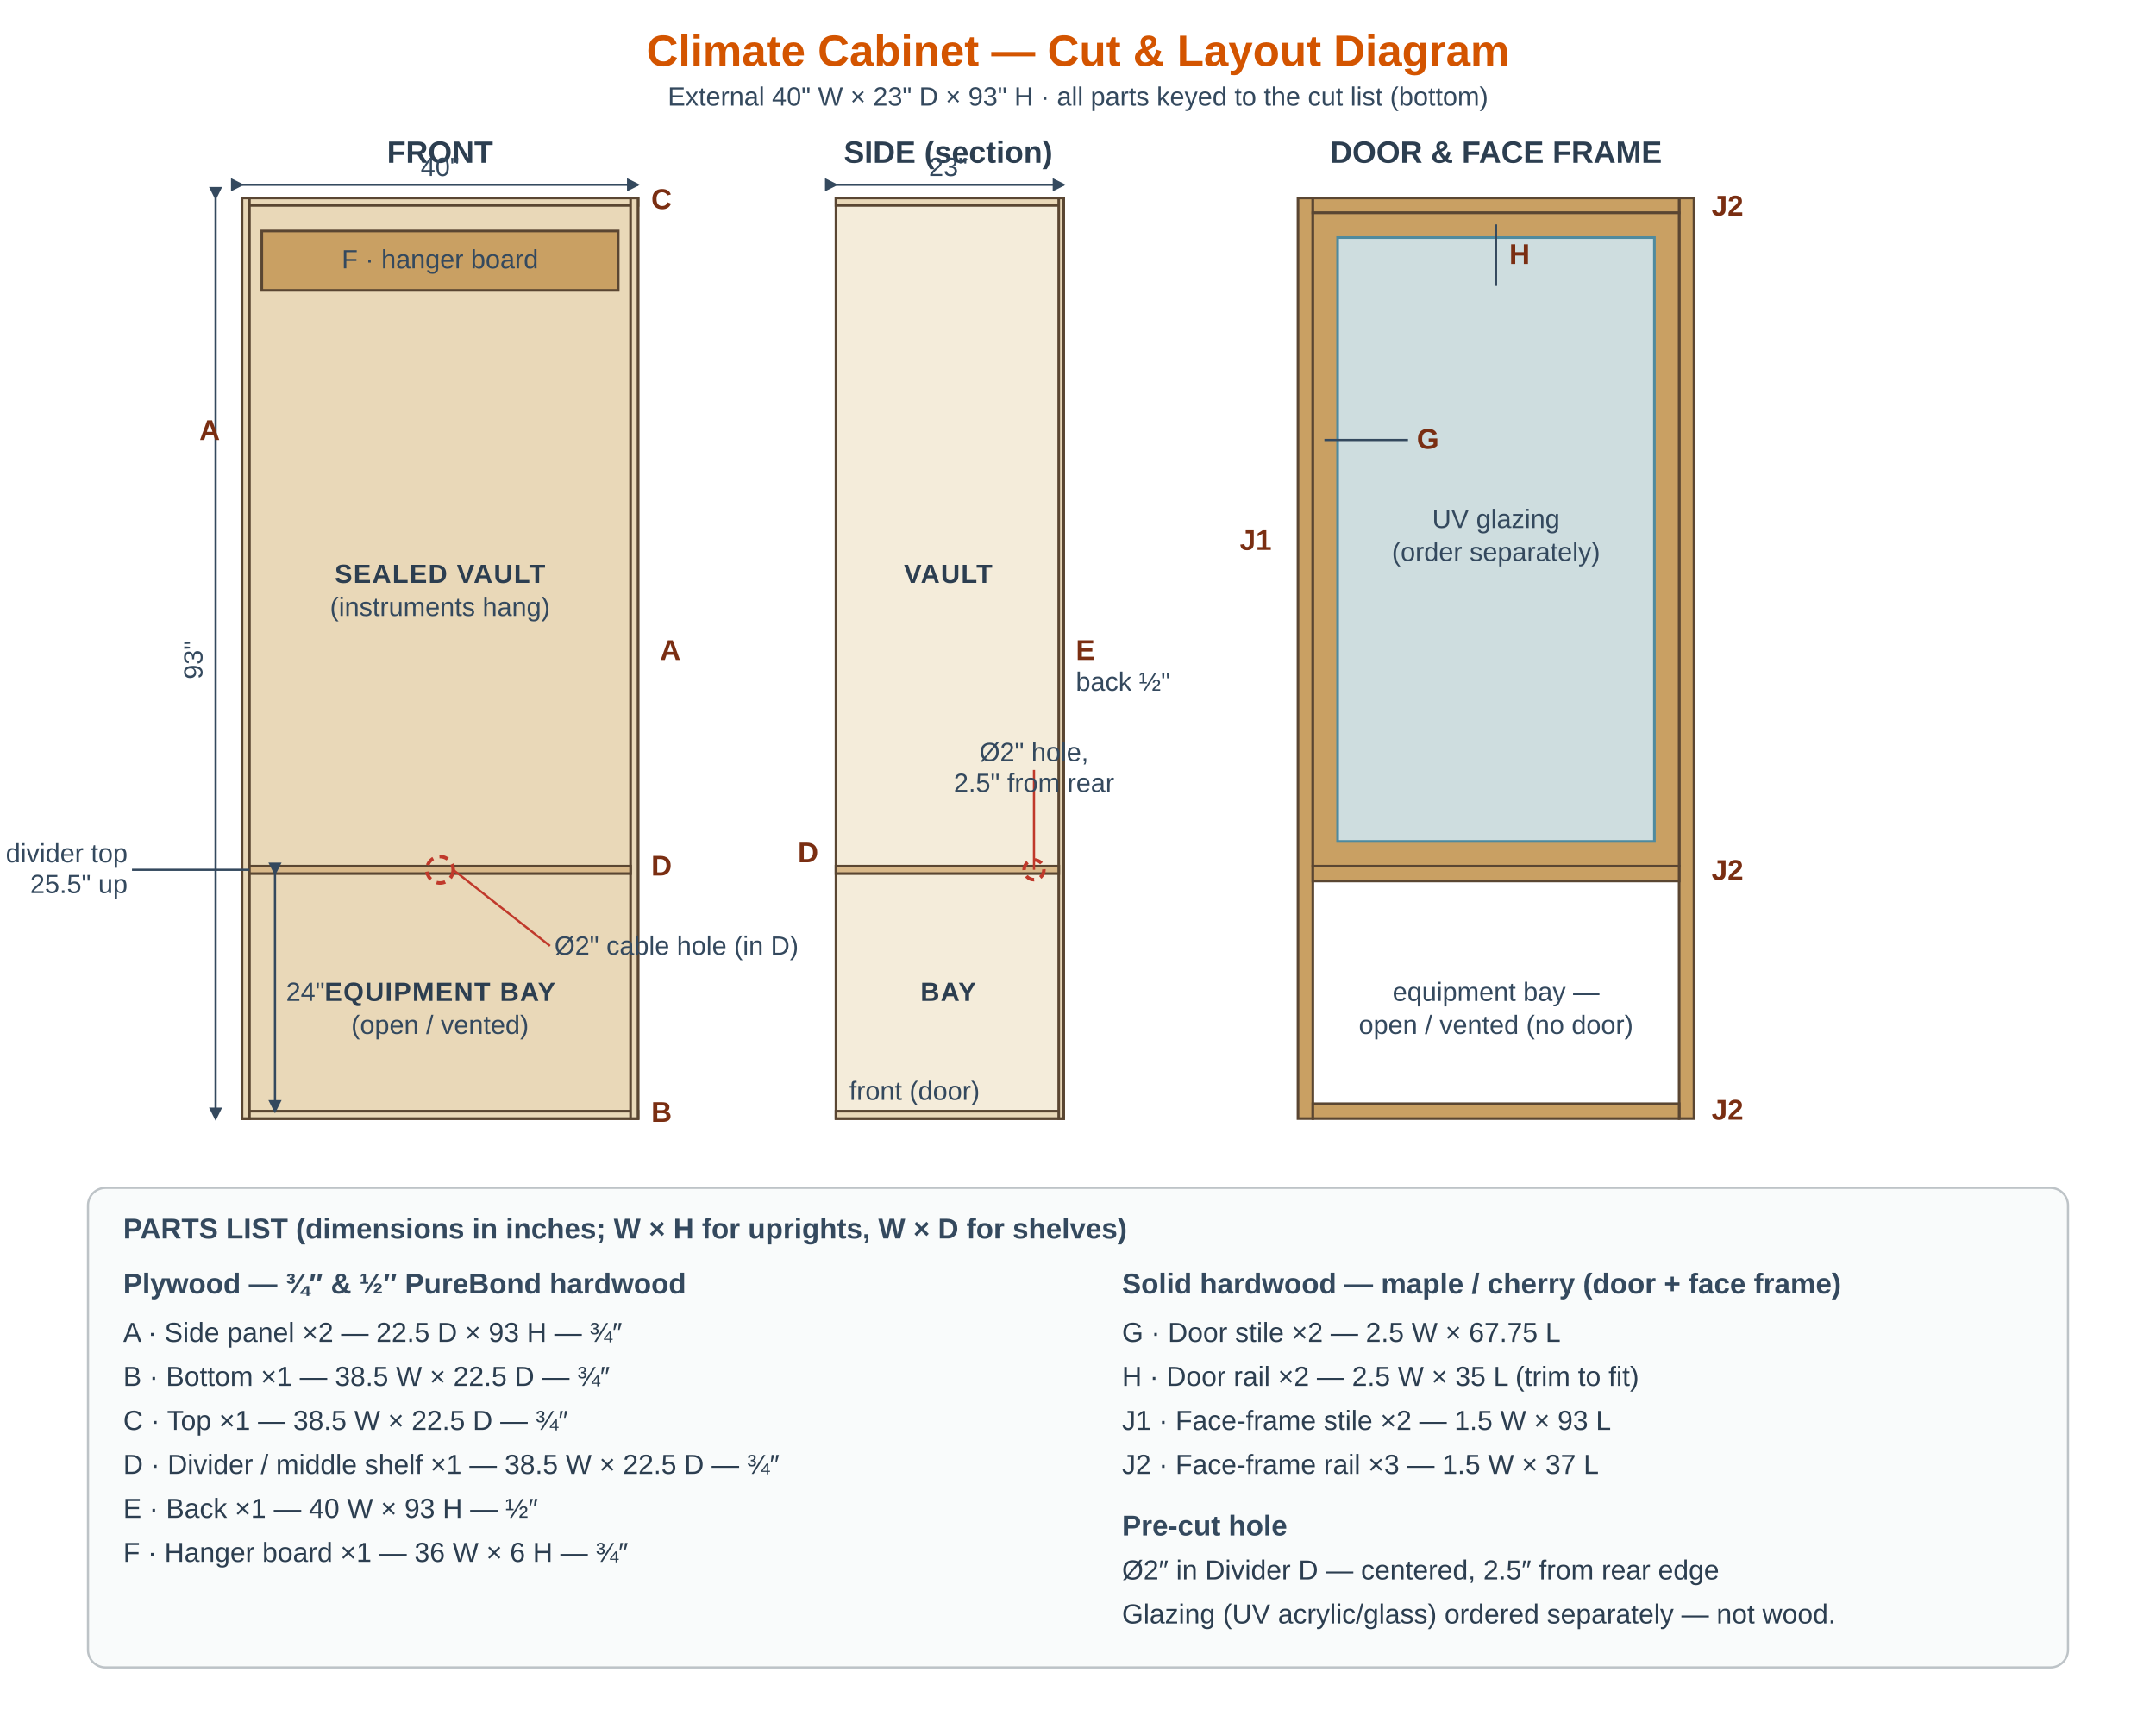
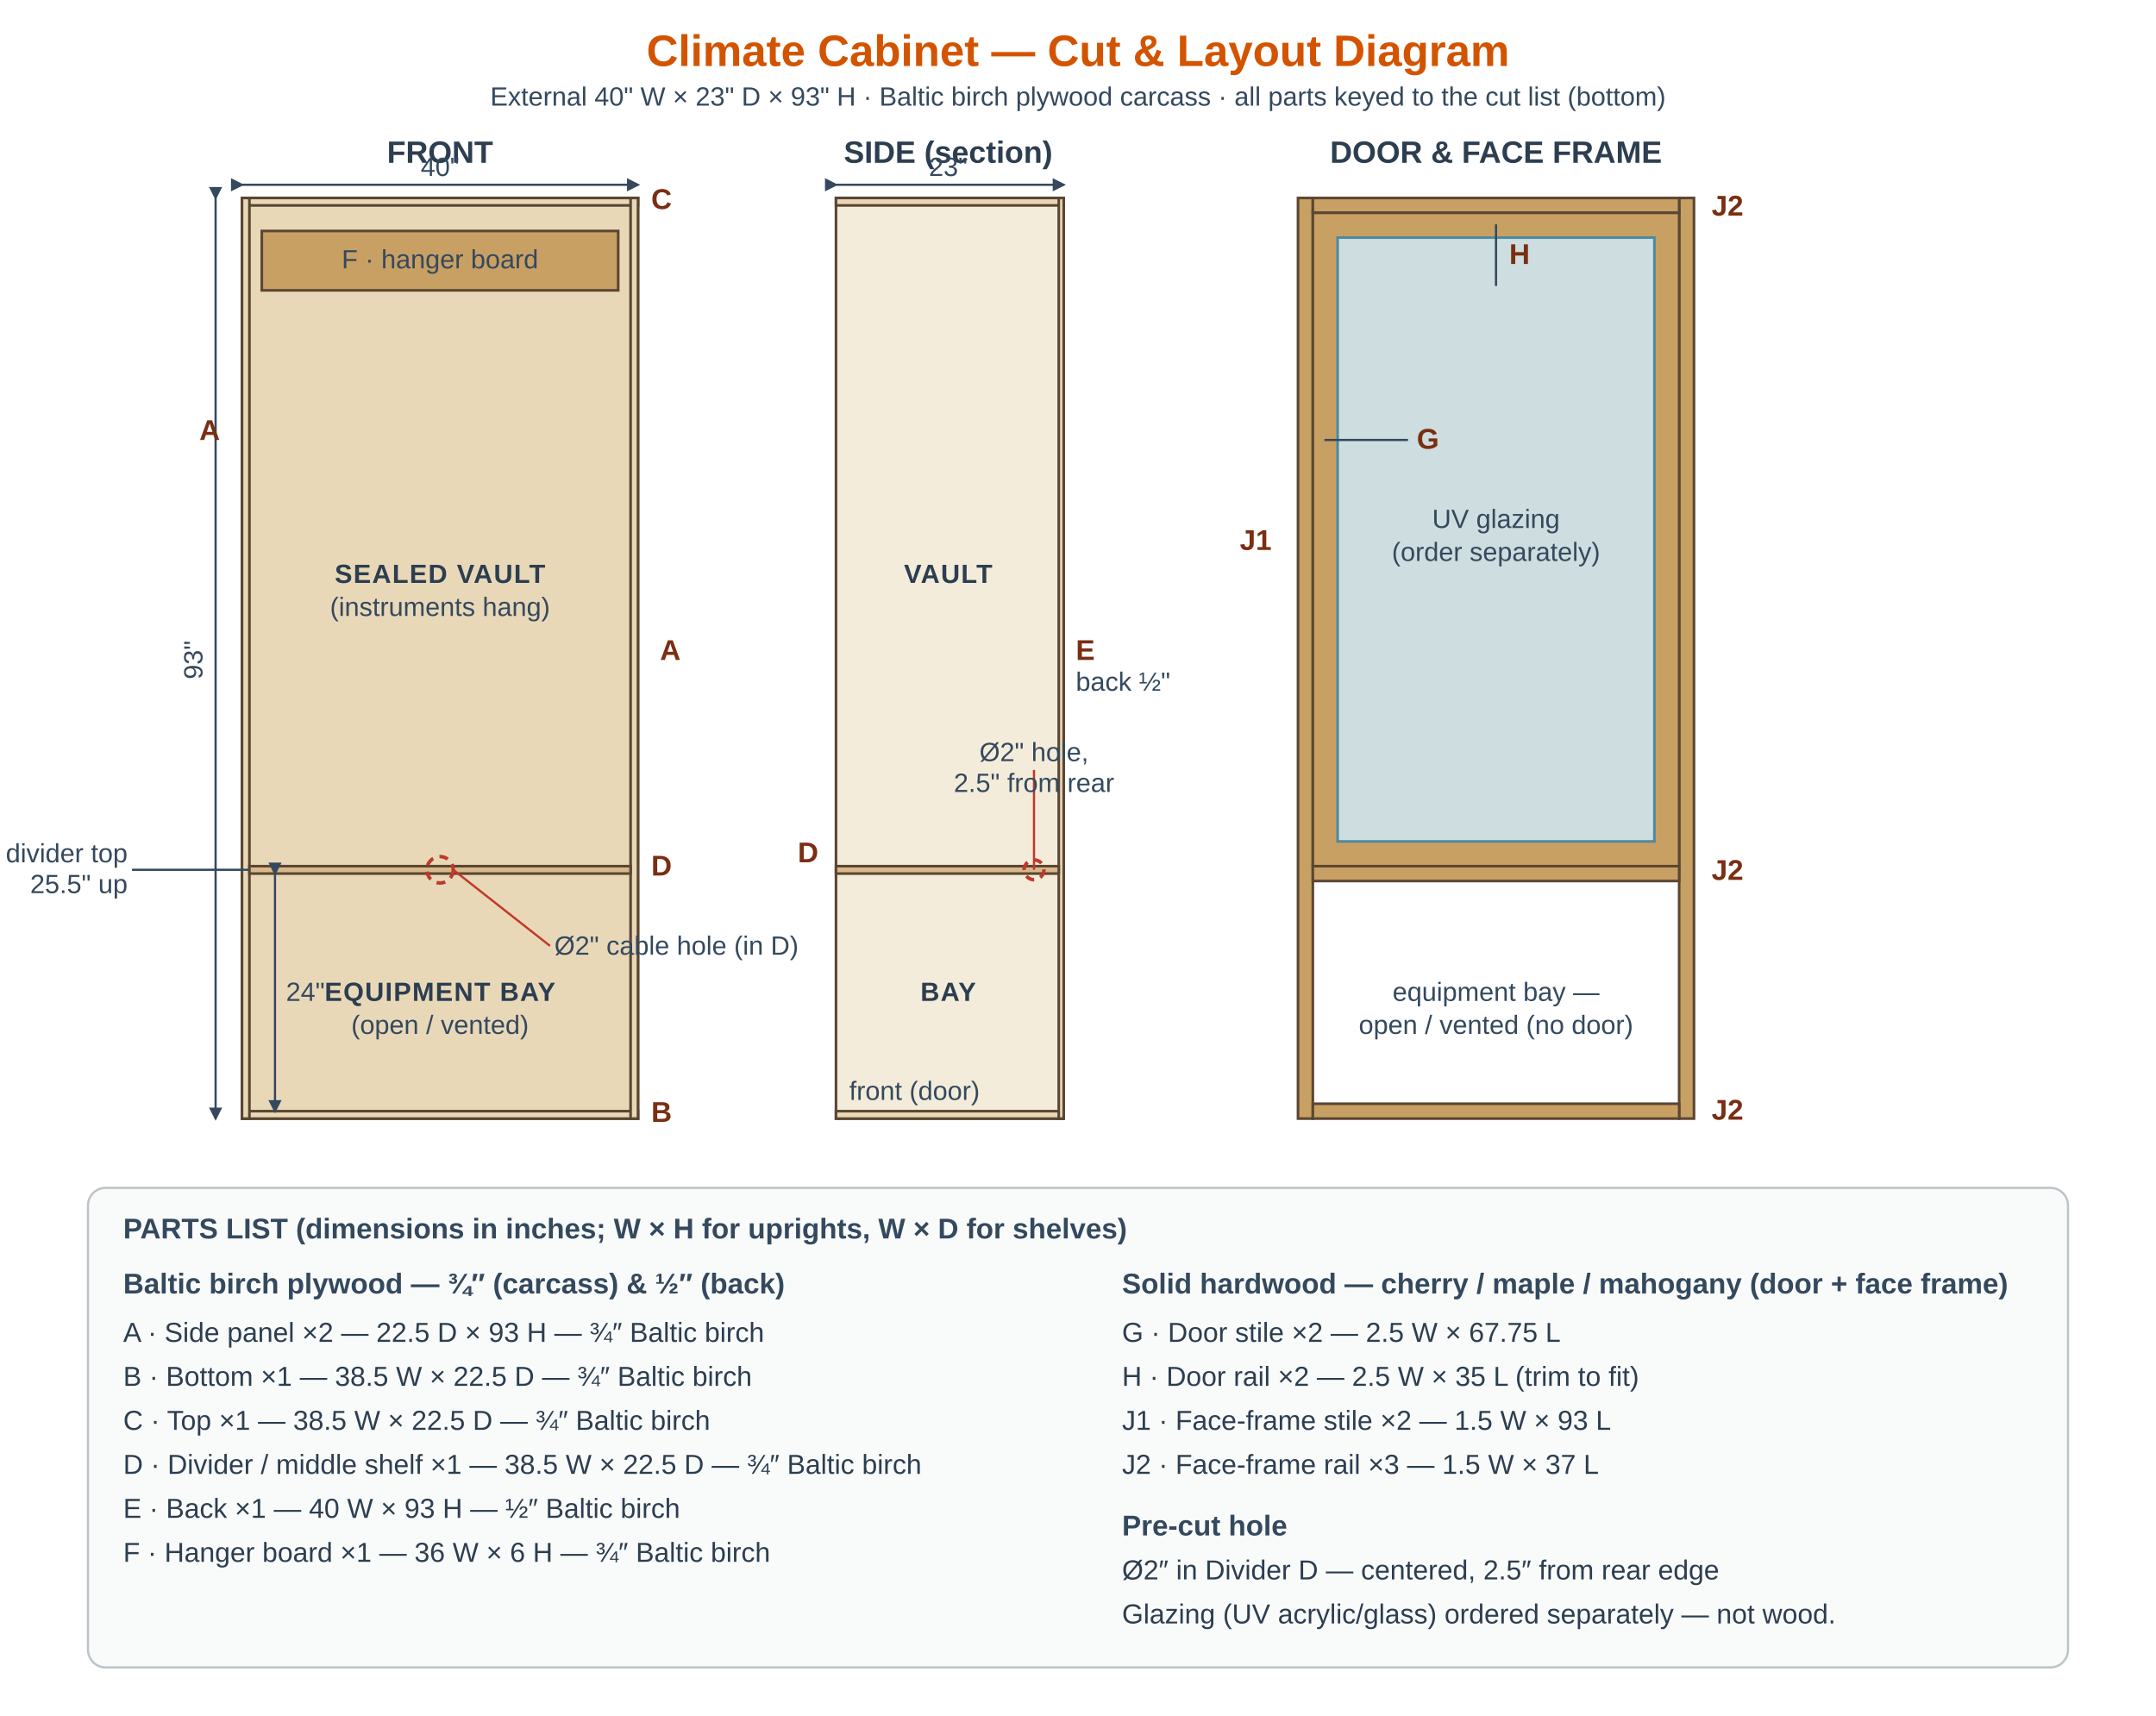
<svg xmlns="http://www.w3.org/2000/svg" viewBox="0 0 980 780" font-family="'Segoe UI',Arial,sans-serif">
  <defs>
    <marker id="arr" markerWidth="9" markerHeight="9" refX="5" refY="3" orient="auto" markerUnits="strokeWidth">
      <path d="M0,0 L6,3 L0,6 z" fill="#34495e" />
    </marker>
  </defs>
  <style>
    .ply   { fill:#e9d8b8; stroke:#5a4632; stroke-width:1.2; }
    .div   { fill:#d9b98a; stroke:#5a4632; stroke-width:1.2; }
    .frame { fill:#c9a063; stroke:#5a4632; stroke-width:1.2; }
    .glass { fill:#cfe8f5; stroke:#3a86a8; stroke-width:1.2; opacity:0.85; }
    .hole  { fill:none; stroke:#c0392b; stroke-width:1.6; stroke-dasharray:4 3; }
    .dim   { stroke:#34495e; stroke-width:1; }
    .dlbl  { fill:#34495e; font-size:12px; }
    .part  { fill:#7a2e12; font-size:13px; font-weight:bold; }
    .zone  { fill:#2c3e50; font-size:12px; font-weight:bold; letter-spacing:0.5px; }
    .ttl   { fill:#2c3e50; font-size:14px; font-weight:bold; }
    .h1    { fill:#d35400; font-size:20px; font-weight:bold; }
    .lead  { fill:#c0392b; stroke:#c0392b; stroke-width:1; }
    .leg   { fill:#2c3e50; font-size:12.5px; }
    .legh  { fill:#34495e; font-size:13px; font-weight:bold; }
  </style>
  <text x="490" y="30" text-anchor="middle" class="h1">Climate Cabinet — Cut &amp; Layout Diagram</text>
-   <text x="490" y="48" text-anchor="middle" class="dlbl">External 40" W × 23" D × 93" H · all parts keyed to the cut list (bottom)</text>
+   <text x="490" y="48" text-anchor="middle" class="dlbl">External 40" W × 23" D × 93" H · Baltic birch plywood carcass · all parts keyed to the cut list (bottom)</text>
  <text x="200" y="74" text-anchor="middle" class="ttl">FRONT</text>
  <line x1="110" y1="84" x2="290" y2="84" class="dim" marker-start="url(#arr)" marker-end="url(#arr)" />
  <text x="200" y="80" text-anchor="middle" class="dlbl">40"</text>
  <line x1="98" y1="90" x2="98" y2="508.5" class="dim" marker-start="url(#arr)" marker-end="url(#arr)" />
  <text x="92" y="300" text-anchor="middle" class="dlbl" transform="rotate(-90 92 300)">93"</text>
  <rect x="110" y="90" width="180" height="418.5" class="ply" />
  <rect x="110" y="90" width="180" height="3.375" class="ply" />
  <text x="296" y="95" class="part">C</text>
  <rect x="110" y="505.125" width="180" height="3.375" class="ply" />
  <text x="296" y="510" class="part">B</text>
  <rect x="110" y="90" width="3.375" height="418.5" class="ply" />
  <rect x="286.625" y="90" width="3.375" height="418.5" class="ply" />
  <text x="100" y="200" class="part" text-anchor="end">A</text>
  <text x="300" y="300" class="part">A</text>
  <rect x="113.375" y="393.75" width="173.25" height="3.375" class="div" />
  <text x="296" y="398" class="part">D</text>
  <rect x="119" y="105" width="162" height="27" class="frame" />
  <text x="200" y="122" text-anchor="middle" class="dlbl">F · hanger board</text>
  <circle cx="200" cy="395.4" r="6" class="hole" />
  <line x1="206" y1="395.4" x2="250" y2="430" class="lead" />
  <text x="252" y="434" class="dlbl" fill="#c0392b">Ø2" cable hole (in D)</text>
  <text x="200" y="265" text-anchor="middle" class="zone">SEALED VAULT</text>
  <text x="200" y="280" text-anchor="middle" class="dlbl">(instruments hang)</text>
  <text x="200" y="455" text-anchor="middle" class="zone">EQUIPMENT BAY</text>
  <text x="200" y="470" text-anchor="middle" class="dlbl">(open / vented)</text>
  <line x1="125" y1="397.125" x2="125" y2="505.125" class="dim" marker-start="url(#arr)" marker-end="url(#arr)" />
  <text x="130" y="455" class="dlbl">24"</text>
  <line x1="113.375" y1="395.4" x2="60" y2="395.4" class="dim" />
  <text x="58" y="392" text-anchor="end" class="dlbl">divider top</text>
  <text x="58" y="406" text-anchor="end" class="dlbl">25.5" up</text>
  <text x="431" y="74" text-anchor="middle" class="ttl">SIDE (section)</text>
  <line x1="380" y1="84" x2="483.5" y2="84" class="dim" marker-start="url(#arr)" marker-end="url(#arr)" />
  <text x="431" y="80" text-anchor="middle" class="dlbl">23"</text>
  <rect x="380" y="90" width="103.5" height="418.5" fill="#f4ecda" stroke="#5a4632" stroke-width="1.2" />
  <rect x="380" y="90" width="103.5" height="3.375" class="ply" />
  <rect x="380" y="505.125" width="103.5" height="3.375" class="ply" />
  <rect x="481.25" y="90" width="2.25" height="418.5" class="ply" />
  <text x="489" y="300" class="part">E</text>
  <text x="489" y="314" class="dlbl">back ½"</text>
  <rect x="380" y="393.75" width="101.25" height="3.375" class="div" />
  <text x="372" y="392" text-anchor="end" class="part">D</text>
  <circle cx="470" cy="395.4" r="4.5" class="hole" />
  <line x1="470" y1="395.4" x2="470" y2="350" class="lead" />
  <text x="470" y="346" text-anchor="middle" class="dlbl" fill="#c0392b">Ø2" hole,</text>
  <text x="470" y="360" text-anchor="middle" class="dlbl" fill="#c0392b">2.5" from rear</text>
  <text x="386" y="500" class="dlbl">front (door)</text>
  <text x="431" y="265" text-anchor="middle" class="zone">VAULT</text>
  <text x="431" y="455" text-anchor="middle" class="zone">BAY</text>
  <text x="680" y="74" text-anchor="middle" class="ttl">DOOR &amp; FACE FRAME</text>
  <rect x="590" y="90" width="6.75" height="418.5" class="frame" />
  <rect x="763.25" y="90" width="6.75" height="418.5" class="frame" />
  <text x="578" y="250" text-anchor="end" class="part">J1</text>
  <rect x="596.75" y="90" width="166.5" height="6.75" class="frame" />
  <rect x="596.75" y="393.75" width="166.5" height="6.75" class="frame" />
  <rect x="596.75" y="501.75" width="166.5" height="6.75" class="frame" />
  <text x="778" y="98" class="part">J2</text>
  <text x="778" y="400" class="part">J2</text>
  <text x="778" y="509" class="part">J2</text>
  <rect x="596.75" y="96.75" width="166.5" height="297" class="frame" />
  <rect x="608" y="108" width="144" height="274.5" class="glass" />
  <text x="680" y="240" text-anchor="middle" class="dlbl" fill="#1f6b8c">UV glazing</text>
  <text x="680" y="255" text-anchor="middle" class="dlbl" fill="#1f6b8c">(order separately)</text>
  <line x1="602" y1="200" x2="640" y2="200" class="dim" />
  <text x="644" y="204" class="part">G</text>
  <line x1="680" y1="102" x2="680" y2="130" class="dim" />
  <text x="686" y="120" class="part">H</text>
  <text x="680" y="455" text-anchor="middle" class="dlbl">equipment bay —</text>
  <text x="680" y="470" text-anchor="middle" class="dlbl">open / vented (no door)</text>
  <rect x="40" y="540" width="900" height="218" rx="8" fill="#f9fbfb" stroke="#bdc3c7" />
  <text x="56" y="563" class="legh">PARTS LIST  (dimensions in inches; W × H for uprights, W × D for shelves)</text>
-   <text x="56" y="588" class="legh">Plywood — ¾″ &amp; ½″ PureBond hardwood</text>
-   <text x="56" y="610" class="leg">A · Side panel ×2 — 22.5 D × 93 H — ¾″</text>
-   <text x="56" y="630" class="leg">B · Bottom ×1 — 38.5 W × 22.5 D — ¾″</text>
-   <text x="56" y="650" class="leg">C · Top ×1 — 38.5 W × 22.5 D — ¾″</text>
-   <text x="56" y="670" class="leg">D · Divider / middle shelf ×1 — 38.5 W × 22.5 D — ¾″</text>
-   <text x="56" y="690" class="leg">E · Back ×1 — 40 W × 93 H — ½″</text>
-   <text x="56" y="710" class="leg">F · Hanger board ×1 — 36 W × 6 H — ¾″</text>
-   <text x="510" y="588" class="legh">Solid hardwood — maple / cherry (door + face frame)</text>
+   <text x="56" y="588" class="legh">Baltic birch plywood — ¾″ (carcass) &amp; ½″ (back)</text>
+   <text x="56" y="610" class="leg">A · Side panel ×2 — 22.5 D × 93 H — ¾″ Baltic birch</text>
+   <text x="56" y="630" class="leg">B · Bottom ×1 — 38.5 W × 22.5 D — ¾″ Baltic birch</text>
+   <text x="56" y="650" class="leg">C · Top ×1 — 38.5 W × 22.5 D — ¾″ Baltic birch</text>
+   <text x="56" y="670" class="leg">D · Divider / middle shelf ×1 — 38.5 W × 22.5 D — ¾″ Baltic birch</text>
+   <text x="56" y="690" class="leg">E · Back ×1 — 40 W × 93 H — ½″ Baltic birch</text>
+   <text x="56" y="710" class="leg">F · Hanger board ×1 — 36 W × 6 H — ¾″ Baltic birch</text>
+   <text x="510" y="588" class="legh">Solid hardwood — cherry / maple / mahogany (door + face frame)</text>
  <text x="510" y="610" class="leg">G · Door stile ×2 — 2.5 W × 67.75 L</text>
  <text x="510" y="630" class="leg">H · Door rail ×2 — 2.5 W × 35 L (trim to fit)</text>
  <text x="510" y="650" class="leg">J1 · Face-frame stile ×2 — 1.5 W × 93 L</text>
  <text x="510" y="670" class="leg">J2 · Face-frame rail ×3 — 1.5 W × 37 L</text>
  <text x="510" y="698" class="legh" fill="#c0392b">Pre-cut hole</text>
  <text x="510" y="718" class="leg" fill="#c0392b">Ø2″ in Divider D — centered, 2.5″ from rear edge</text>
  <text x="510" y="738" class="leg">Glazing (UV acrylic/glass) ordered separately — not wood.</text>
</svg>
